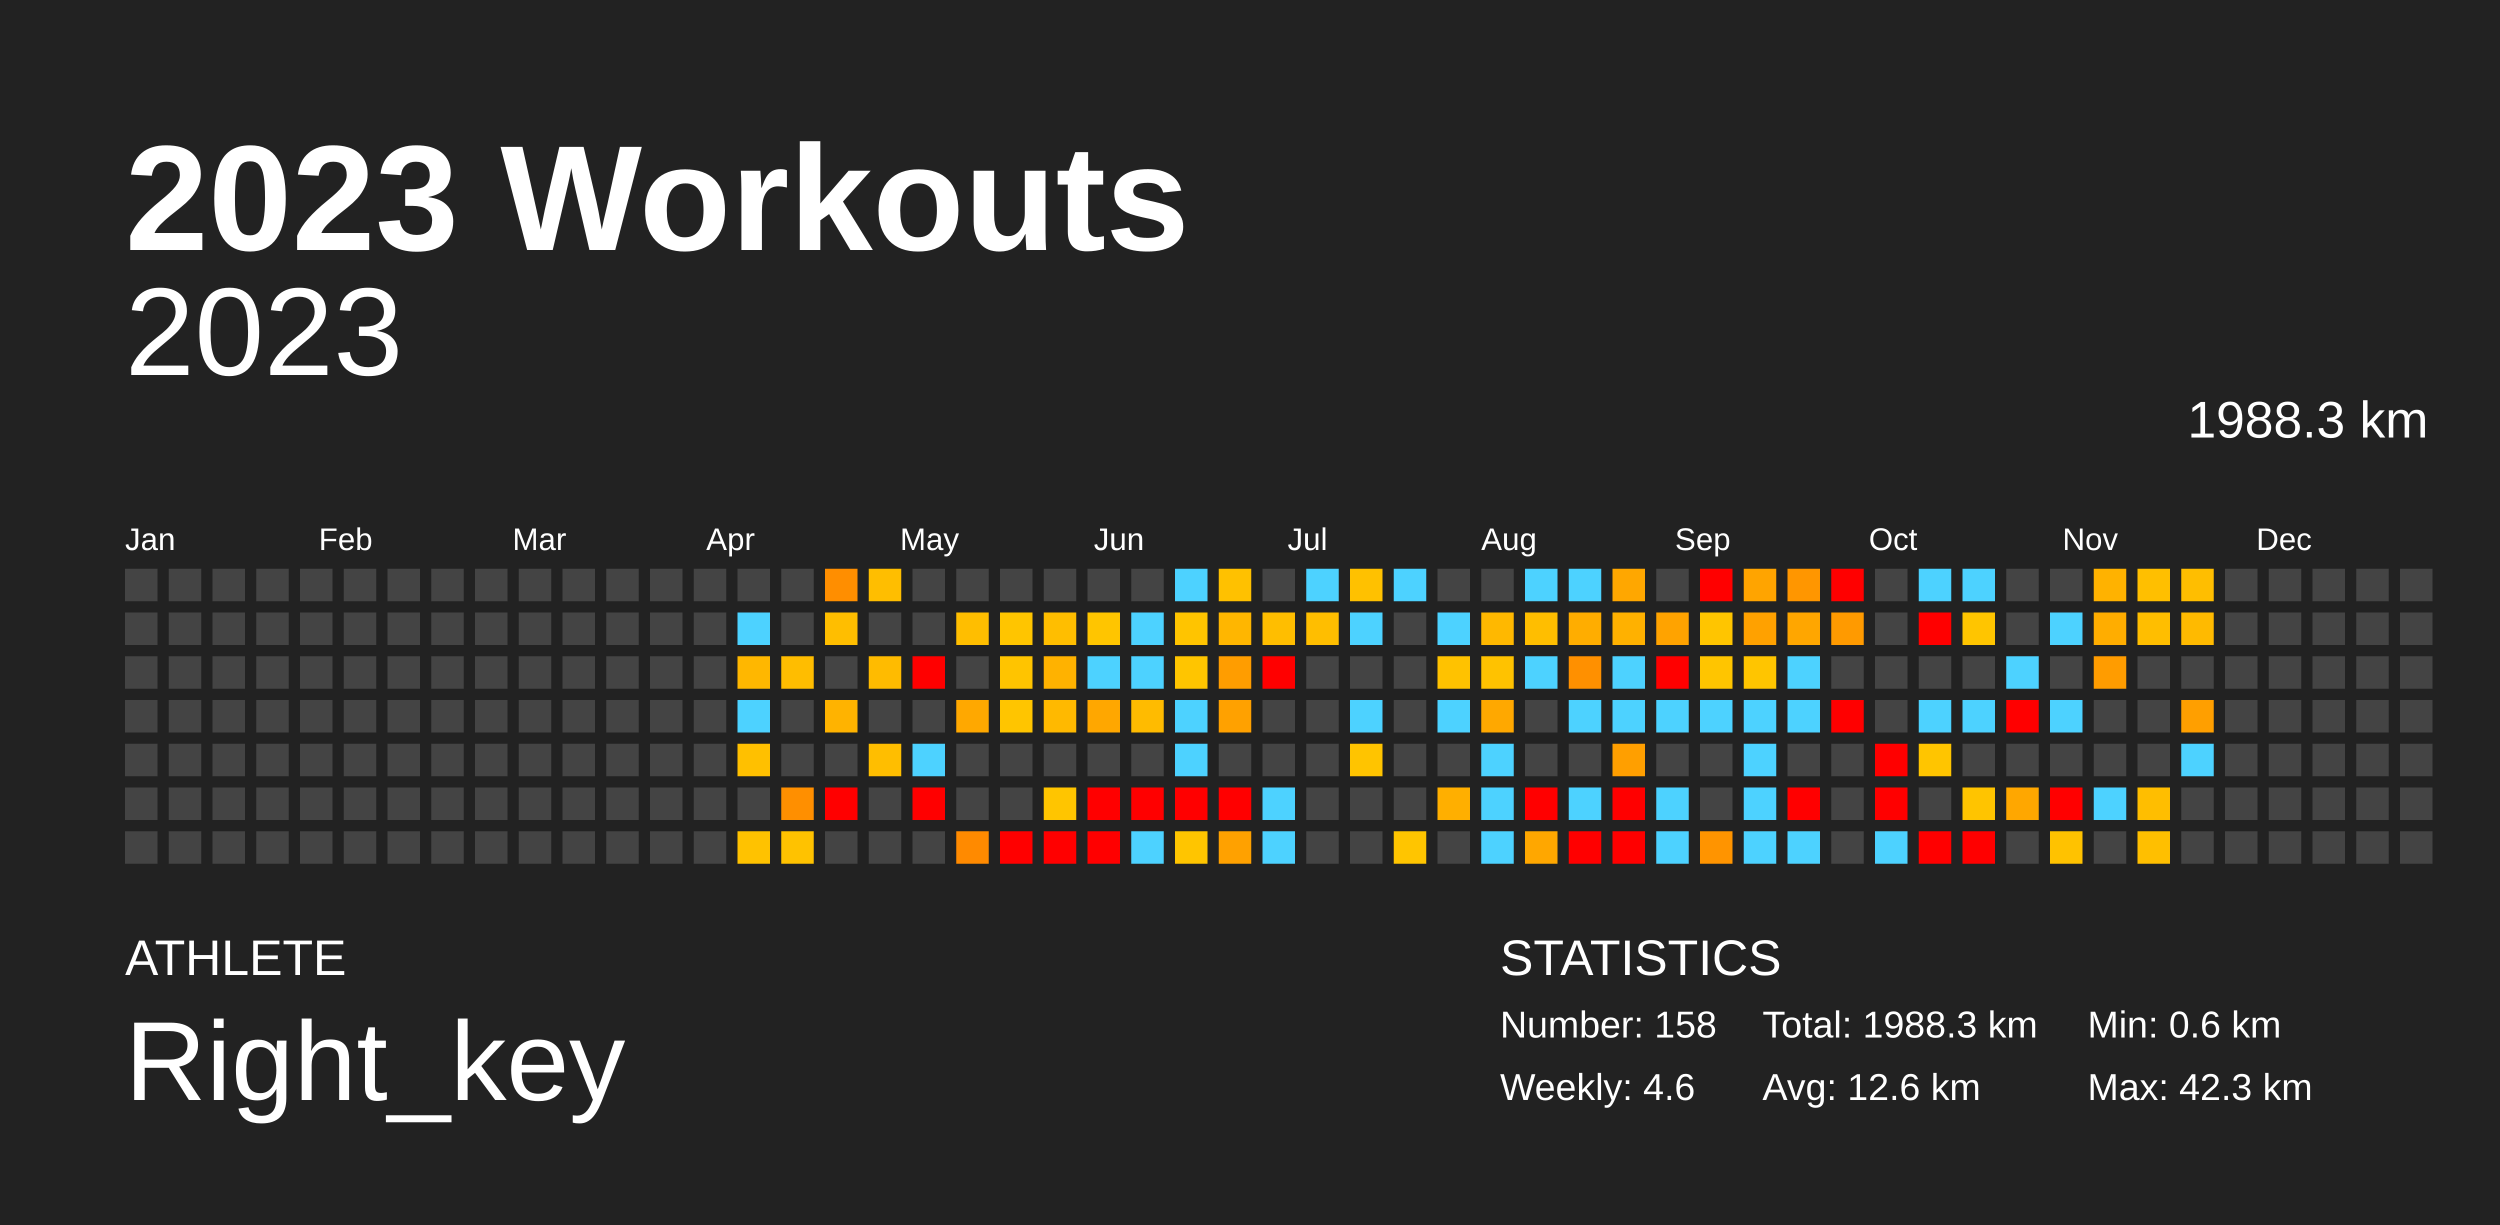
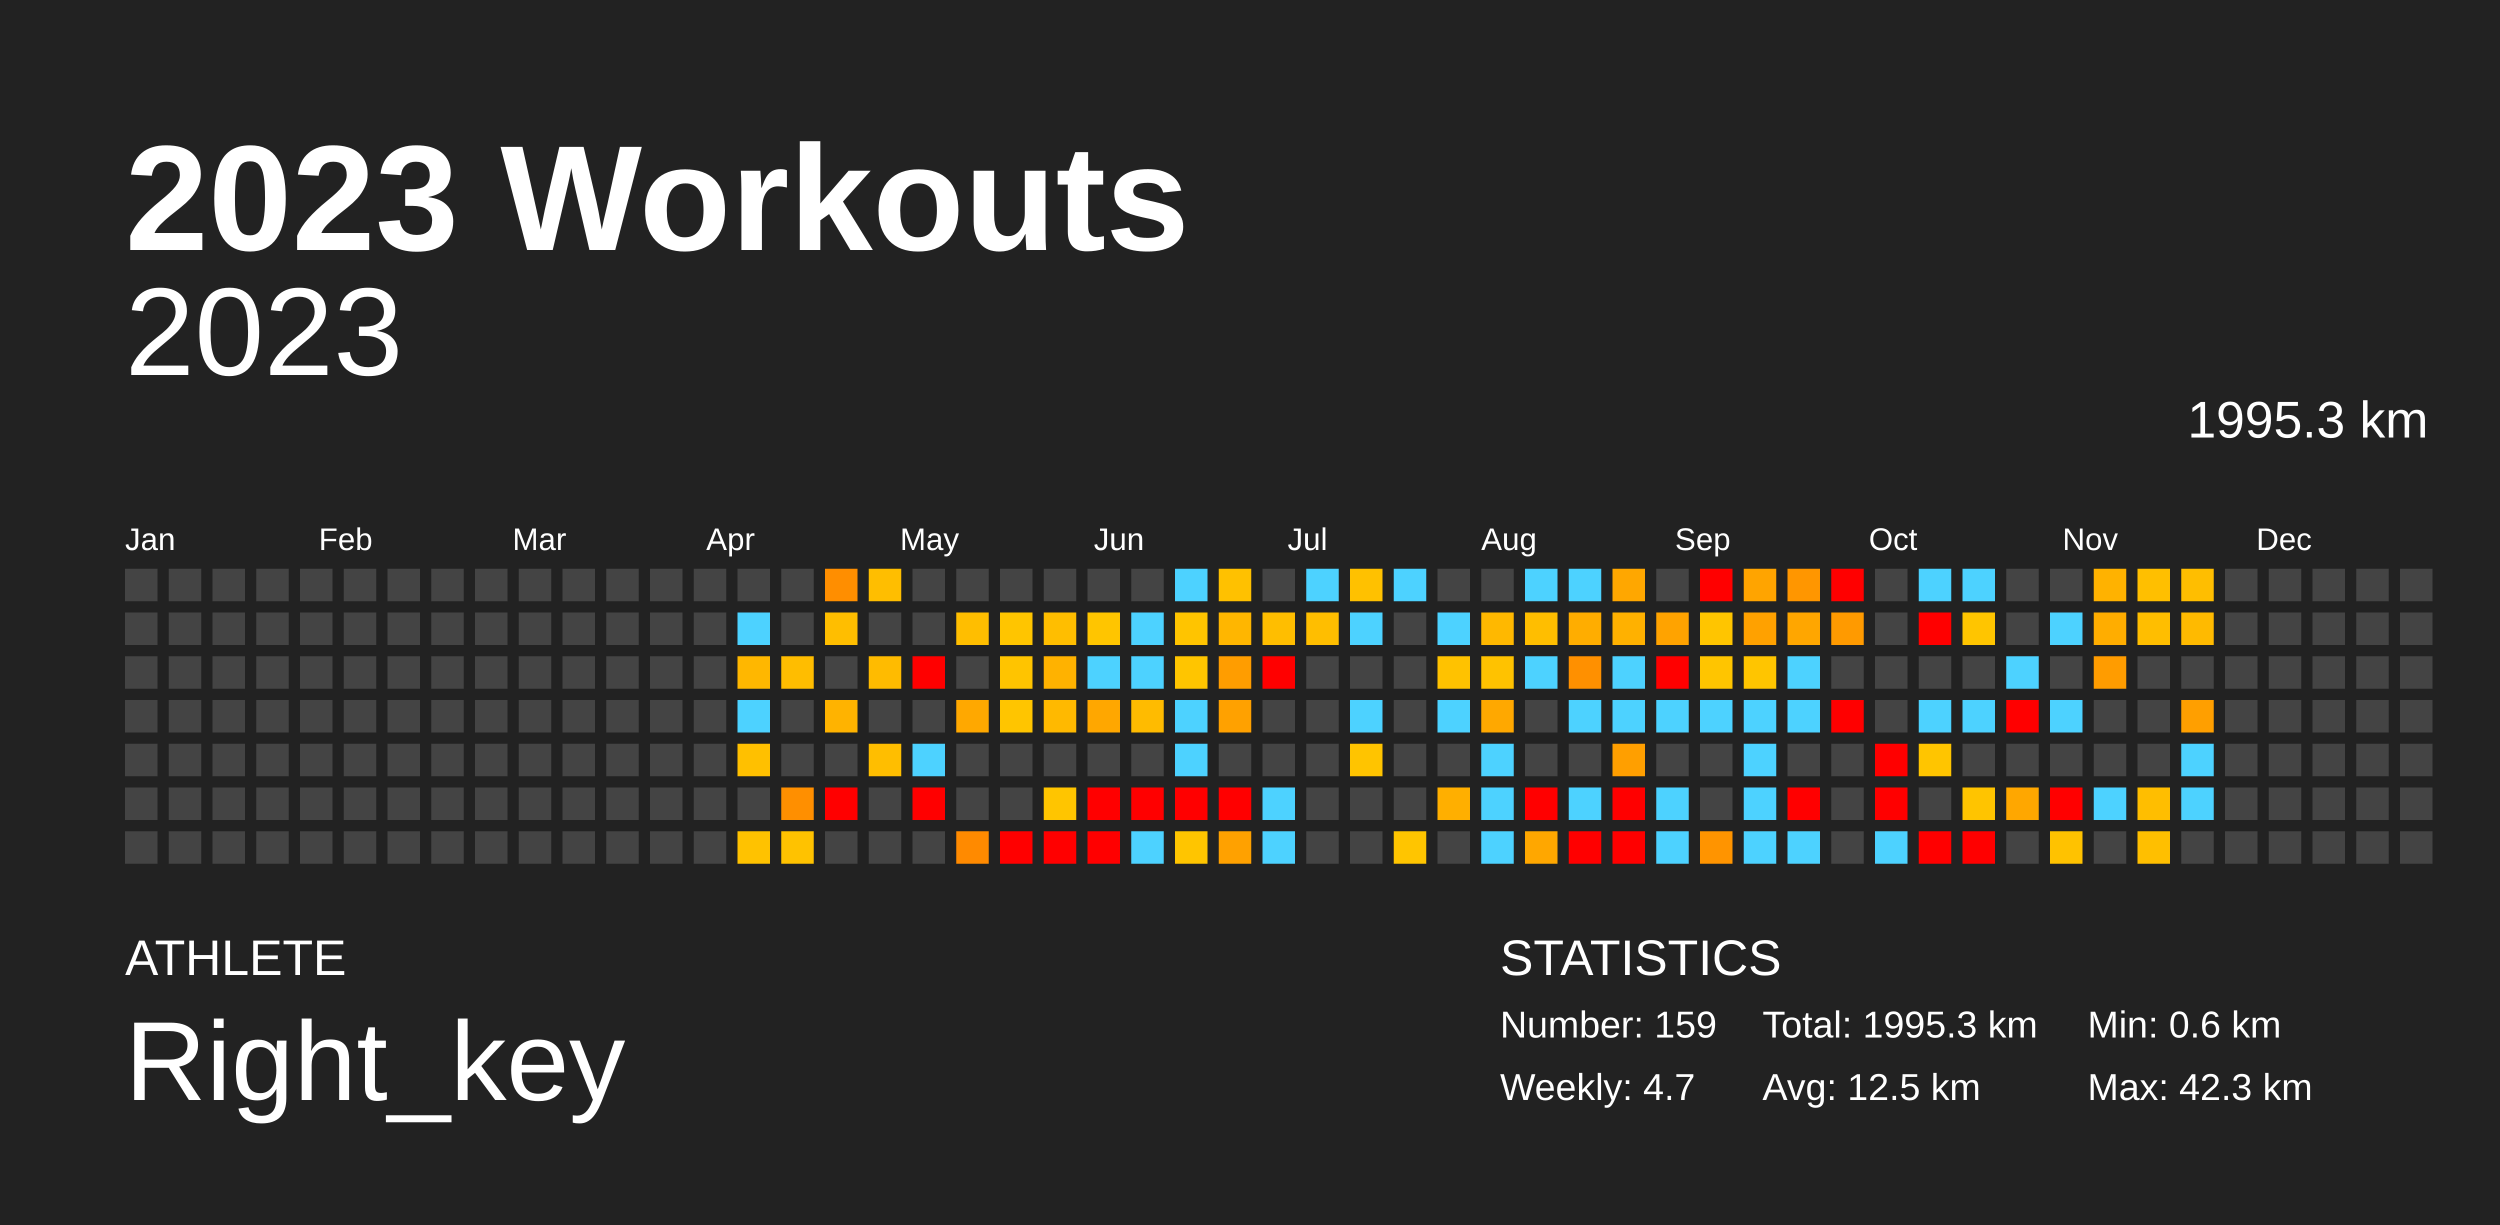
<svg xmlns="http://www.w3.org/2000/svg" baseProfile="full" height="98mm" version="1.1" viewBox="0,0,200,98" width="200mm">
  <defs />
  <rect fill="#222222" height="98" width="200" x="0" y="0" />
  <text fill="#FFFFFF" style="font-size:12px; font-family:Arial; font-weight:bold;" x="10" y="20">2023 Workouts</text>
  <text fill="#FFFFFF" style="font-size:4px; font-family:Arial" x="10" y="78">ATHLETE</text>
  <text fill="#FFFFFF" style="font-size:9px; font-family:Arial" x="10" y="88">Right_key</text>
  <text fill="#FFFFFF" style="font-size:4px; font-family:Arial" x="120" y="78">STATISTICS</text>
-   <text fill="#FFFFFF" style="font-size:3px; font-family:Arial" x="120" y="83">Number: 158</text>
-   <text fill="#FFFFFF" style="font-size:3px; font-family:Arial" x="120" y="88">Weekly: 4.6</text>
-   <text fill="#FFFFFF" style="font-size:3px; font-family:Arial" x="141" y="83">Total: 1988.3 km</text>
-   <text fill="#FFFFFF" style="font-size:3px; font-family:Arial" x="141" y="88">Avg: 12.6 km</text>
+   <text fill="#FFFFFF" style="font-size:3px; font-family:Arial" x="120" y="83">Number: 159</text>
+   <text fill="#FFFFFF" style="font-size:3px; font-family:Arial" x="120" y="88">Weekly: 4.7</text>
+   <text fill="#FFFFFF" style="font-size:3px; font-family:Arial" x="141" y="83">Total: 1995.3 km</text>
+   <text fill="#FFFFFF" style="font-size:3px; font-family:Arial" x="141" y="88">Avg: 12.5 km</text>
  <text fill="#FFFFFF" style="font-size:3px; font-family:Arial" x="167" y="83">Min: 0.6 km</text>
  <text fill="#FFFFFF" style="font-size:3px; font-family:Arial" x="167" y="88">Max: 42.3 km</text>
  <text alignment-baseline="hanging" fill="#FFFFFF" style="font-size:10.0px; font-family:Arial;" x="10" y="30">2023</text>
-   <text alignment-baseline="hanging" fill="#FFFFFF" style="font-size:4.125px; font-family:Arial;" x="175" y="35">1988.3 km</text>
+   <text alignment-baseline="hanging" fill="#FFFFFF" style="font-size:4.125px; font-family:Arial;" x="175" y="35">1995.3 km</text>
  <text fill="#FFFFFF" style="font-size:2.5px; font-family:Arial" x="10.0" y="44">Jan</text>
  <text fill="#FFFFFF" style="font-size:2.5px; font-family:Arial" x="25.5" y="44">Feb</text>
  <text fill="#FFFFFF" style="font-size:2.5px; font-family:Arial" x="41.0" y="44">Mar</text>
  <text fill="#FFFFFF" style="font-size:2.5px; font-family:Arial" x="56.5" y="44">Apr</text>
  <text fill="#FFFFFF" style="font-size:2.5px; font-family:Arial" x="72.0" y="44">May</text>
  <text fill="#FFFFFF" style="font-size:2.5px; font-family:Arial" x="87.5" y="44">Jun</text>
  <text fill="#FFFFFF" style="font-size:2.5px; font-family:Arial" x="103.0" y="44">Jul</text>
  <text fill="#FFFFFF" style="font-size:2.5px; font-family:Arial" x="118.5" y="44">Aug</text>
  <text fill="#FFFFFF" style="font-size:2.5px; font-family:Arial" x="134.0" y="44">Sep</text>
  <text fill="#FFFFFF" style="font-size:2.5px; font-family:Arial" x="149.5" y="44">Oct</text>
  <text fill="#FFFFFF" style="font-size:2.5px; font-family:Arial" x="165.0" y="44">Nov</text>
  <text fill="#FFFFFF" style="font-size:2.5px; font-family:Arial" x="180.5" y="44">Dec</text>
  <rect fill="#444444" height="2.6" width="2.6" x="10.0" y="45.5" />
  <rect fill="#444444" height="2.6" width="2.6" x="10.0" y="49.0" />
  <rect fill="#444444" height="2.6" width="2.6" x="10.0" y="52.5" />
  <rect fill="#444444" height="2.6" width="2.6" x="10.0" y="56.0" />
  <rect fill="#444444" height="2.6" width="2.6" x="10.0" y="59.5" />
  <rect fill="#444444" height="2.6" width="2.6" x="10.0" y="63.0" />
  <rect fill="#444444" height="2.6" width="2.6" x="10.0" y="66.5" />
  <rect fill="#444444" height="2.6" width="2.6" x="13.5" y="45.5" />
  <rect fill="#444444" height="2.6" width="2.6" x="13.5" y="49.0" />
  <rect fill="#444444" height="2.6" width="2.6" x="13.5" y="52.5" />
  <rect fill="#444444" height="2.6" width="2.6" x="13.5" y="56.0" />
  <rect fill="#444444" height="2.6" width="2.6" x="13.5" y="59.5" />
  <rect fill="#444444" height="2.6" width="2.6" x="13.5" y="63.0" />
  <rect fill="#444444" height="2.6" width="2.6" x="13.5" y="66.5" />
  <rect fill="#444444" height="2.6" width="2.6" x="17.0" y="45.5" />
  <rect fill="#444444" height="2.6" width="2.6" x="17.0" y="49.0" />
  <rect fill="#444444" height="2.6" width="2.6" x="17.0" y="52.5" />
  <rect fill="#444444" height="2.6" width="2.6" x="17.0" y="56.0" />
  <rect fill="#444444" height="2.6" width="2.6" x="17.0" y="59.5" />
  <rect fill="#444444" height="2.6" width="2.6" x="17.0" y="63.0" />
  <rect fill="#444444" height="2.6" width="2.6" x="17.0" y="66.5" />
  <rect fill="#444444" height="2.6" width="2.6" x="20.5" y="45.5" />
  <rect fill="#444444" height="2.6" width="2.6" x="20.5" y="49.0" />
  <rect fill="#444444" height="2.6" width="2.6" x="20.5" y="52.5" />
  <rect fill="#444444" height="2.6" width="2.6" x="20.5" y="56.0" />
  <rect fill="#444444" height="2.6" width="2.6" x="20.5" y="59.5" />
  <rect fill="#444444" height="2.6" width="2.6" x="20.5" y="63.0" />
  <rect fill="#444444" height="2.6" width="2.6" x="20.5" y="66.5" />
  <rect fill="#444444" height="2.6" width="2.6" x="24.0" y="45.5" />
  <rect fill="#444444" height="2.6" width="2.6" x="24.0" y="49.0" />
  <rect fill="#444444" height="2.6" width="2.6" x="24.0" y="52.5" />
  <rect fill="#444444" height="2.6" width="2.6" x="24.0" y="56.0" />
  <rect fill="#444444" height="2.6" width="2.6" x="24.0" y="59.5" />
  <rect fill="#444444" height="2.6" width="2.6" x="24.0" y="63.0" />
  <rect fill="#444444" height="2.6" width="2.6" x="24.0" y="66.5" />
  <rect fill="#444444" height="2.6" width="2.6" x="27.5" y="45.5" />
  <rect fill="#444444" height="2.6" width="2.6" x="27.5" y="49.0" />
  <rect fill="#444444" height="2.6" width="2.6" x="27.5" y="52.5" />
  <rect fill="#444444" height="2.6" width="2.6" x="27.5" y="56.0" />
  <rect fill="#444444" height="2.6" width="2.6" x="27.5" y="59.5" />
  <rect fill="#444444" height="2.6" width="2.6" x="27.5" y="63.0" />
  <rect fill="#444444" height="2.6" width="2.6" x="27.5" y="66.5" />
  <rect fill="#444444" height="2.6" width="2.6" x="31.0" y="45.5" />
  <rect fill="#444444" height="2.6" width="2.6" x="31.0" y="49.0" />
  <rect fill="#444444" height="2.6" width="2.6" x="31.0" y="52.5" />
  <rect fill="#444444" height="2.6" width="2.6" x="31.0" y="56.0" />
  <rect fill="#444444" height="2.6" width="2.6" x="31.0" y="59.5" />
  <rect fill="#444444" height="2.6" width="2.6" x="31.0" y="63.0" />
  <rect fill="#444444" height="2.6" width="2.6" x="31.0" y="66.5" />
  <rect fill="#444444" height="2.6" width="2.6" x="34.5" y="45.5" />
  <rect fill="#444444" height="2.6" width="2.6" x="34.5" y="49.0" />
  <rect fill="#444444" height="2.6" width="2.6" x="34.5" y="52.5" />
  <rect fill="#444444" height="2.6" width="2.6" x="34.5" y="56.0" />
  <rect fill="#444444" height="2.6" width="2.6" x="34.5" y="59.5" />
  <rect fill="#444444" height="2.6" width="2.6" x="34.5" y="63.0" />
  <rect fill="#444444" height="2.6" width="2.6" x="34.5" y="66.5" />
  <rect fill="#444444" height="2.6" width="2.6" x="38.0" y="45.5" />
  <rect fill="#444444" height="2.6" width="2.6" x="38.0" y="49.0" />
  <rect fill="#444444" height="2.6" width="2.6" x="38.0" y="52.5" />
  <rect fill="#444444" height="2.6" width="2.6" x="38.0" y="56.0" />
  <rect fill="#444444" height="2.6" width="2.6" x="38.0" y="59.5" />
  <rect fill="#444444" height="2.6" width="2.6" x="38.0" y="63.0" />
  <rect fill="#444444" height="2.6" width="2.6" x="38.0" y="66.5" />
  <rect fill="#444444" height="2.6" width="2.6" x="41.5" y="45.5" />
  <rect fill="#444444" height="2.6" width="2.6" x="41.5" y="49.0" />
  <rect fill="#444444" height="2.6" width="2.6" x="41.5" y="52.5" />
  <rect fill="#444444" height="2.6" width="2.6" x="41.5" y="56.0" />
  <rect fill="#444444" height="2.6" width="2.6" x="41.5" y="59.5" />
  <rect fill="#444444" height="2.6" width="2.6" x="41.5" y="63.0" />
  <rect fill="#444444" height="2.6" width="2.6" x="41.5" y="66.5" />
  <rect fill="#444444" height="2.6" width="2.6" x="45.0" y="45.5" />
  <rect fill="#444444" height="2.6" width="2.6" x="45.0" y="49.0" />
  <rect fill="#444444" height="2.6" width="2.6" x="45.0" y="52.5" />
  <rect fill="#444444" height="2.6" width="2.6" x="45.0" y="56.0" />
  <rect fill="#444444" height="2.6" width="2.6" x="45.0" y="59.5" />
  <rect fill="#444444" height="2.6" width="2.6" x="45.0" y="63.0" />
  <rect fill="#444444" height="2.6" width="2.6" x="45.0" y="66.5" />
  <rect fill="#444444" height="2.6" width="2.6" x="48.5" y="45.5" />
  <rect fill="#444444" height="2.6" width="2.6" x="48.5" y="49.0" />
  <rect fill="#444444" height="2.6" width="2.6" x="48.5" y="52.5" />
  <rect fill="#444444" height="2.6" width="2.6" x="48.5" y="56.0" />
  <rect fill="#444444" height="2.6" width="2.6" x="48.5" y="59.5" />
  <rect fill="#444444" height="2.6" width="2.6" x="48.5" y="63.0" />
  <rect fill="#444444" height="2.6" width="2.6" x="48.5" y="66.5" />
  <rect fill="#444444" height="2.6" width="2.6" x="52.0" y="45.5" />
  <rect fill="#444444" height="2.6" width="2.6" x="52.0" y="49.0" />
  <rect fill="#444444" height="2.6" width="2.6" x="52.0" y="52.5" />
  <rect fill="#444444" height="2.6" width="2.6" x="52.0" y="56.0" />
  <rect fill="#444444" height="2.6" width="2.6" x="52.0" y="59.5" />
  <rect fill="#444444" height="2.6" width="2.6" x="52.0" y="63.0" />
  <rect fill="#444444" height="2.6" width="2.6" x="52.0" y="66.5" />
  <rect fill="#444444" height="2.6" width="2.6" x="55.5" y="45.5" />
  <rect fill="#444444" height="2.6" width="2.6" x="55.5" y="49.0" />
  <rect fill="#444444" height="2.6" width="2.6" x="55.5" y="52.5" />
  <rect fill="#444444" height="2.6" width="2.6" x="55.5" y="56.0" />
  <rect fill="#444444" height="2.6" width="2.6" x="55.5" y="59.5" />
  <rect fill="#444444" height="2.6" width="2.6" x="55.5" y="63.0" />
  <rect fill="#444444" height="2.6" width="2.6" x="55.5" y="66.5" />
  <rect fill="#444444" height="2.6" width="2.6" x="59.0" y="45.5" />
  <rect fill="#4dd2ff" height="2.6" width="2.6" x="59.0" y="49.0" />
  <rect fill="#ffb700" height="2.6" width="2.6" x="59.0" y="52.5" />
  <rect fill="#4dd2ff" height="2.6" width="2.6" x="59.0" y="56.0" />
  <rect fill="#ffc000" height="2.6" width="2.6" x="59.0" y="59.5" />
  <rect fill="#444444" height="2.6" width="2.6" x="59.0" y="63.0" />
  <rect fill="#ffc200" height="2.6" width="2.6" x="59.0" y="66.5" />
  <rect fill="#444444" height="2.6" width="2.6" x="62.5" y="45.5" />
  <rect fill="#444444" height="2.6" width="2.6" x="62.5" y="49.0" />
  <rect fill="#ffbd00" height="2.6" width="2.6" x="62.5" y="52.5" />
  <rect fill="#444444" height="2.6" width="2.6" x="62.5" y="56.0" />
  <rect fill="#444444" height="2.6" width="2.6" x="62.5" y="59.5" />
  <rect fill="#ff8f00" height="2.6" width="2.6" x="62.5" y="63.0" />
  <rect fill="#ffc200" height="2.6" width="2.6" x="62.5" y="66.5" />
  <rect fill="#ff8e00" height="2.6" width="2.6" x="66.0" y="45.5" />
  <rect fill="#ffbe00" height="2.6" width="2.6" x="66.0" y="49.0" />
  <rect fill="#444444" height="2.6" width="2.6" x="66.0" y="52.5" />
  <rect fill="#ffb300" height="2.6" width="2.6" x="66.0" y="56.0" />
  <rect fill="#444444" height="2.6" width="2.6" x="66.0" y="59.5" />
  <rect fill="red" height="2.6" width="2.6" x="66.0" y="63.0" />
  <rect fill="#444444" height="2.6" width="2.6" x="66.0" y="66.5" />
  <rect fill="#ffbe00" height="2.6" width="2.6" x="69.5" y="45.5" />
  <rect fill="#444444" height="2.6" width="2.6" x="69.5" y="49.0" />
  <rect fill="#ffbb00" height="2.6" width="2.6" x="69.5" y="52.5" />
  <rect fill="#444444" height="2.6" width="2.6" x="69.5" y="56.0" />
  <rect fill="#ffbe00" height="2.6" width="2.6" x="69.5" y="59.5" />
  <rect fill="#444444" height="2.6" width="2.6" x="69.5" y="63.0" />
  <rect fill="#444444" height="2.6" width="2.6" x="69.5" y="66.5" />
  <rect fill="#444444" height="2.6" width="2.6" x="73.0" y="45.5" />
  <rect fill="#444444" height="2.6" width="2.6" x="73.0" y="49.0" />
  <rect fill="red" height="2.6" width="2.6" x="73.0" y="52.5" />
  <rect fill="#444444" height="2.6" width="2.6" x="73.0" y="56.0" />
  <rect fill="#4dd2ff" height="2.6" width="2.6" x="73.0" y="59.5" />
  <rect fill="red" height="2.6" width="2.6" x="73.0" y="63.0" />
  <rect fill="#444444" height="2.6" width="2.6" x="73.0" y="66.5" />
  <rect fill="#444444" height="2.6" width="2.6" x="76.5" y="45.5" />
  <rect fill="#ffbe00" height="2.6" width="2.6" x="76.5" y="49.0" />
  <rect fill="#444444" height="2.6" width="2.6" x="76.5" y="52.5" />
  <rect fill="#ffa800" height="2.6" width="2.6" x="76.5" y="56.0" />
  <rect fill="#444444" height="2.6" width="2.6" x="76.5" y="59.5" />
  <rect fill="#444444" height="2.6" width="2.6" x="76.5" y="63.0" />
  <rect fill="#ff8a00" height="2.6" width="2.6" x="76.5" y="66.5" />
  <rect fill="#444444" height="2.6" width="2.6" x="80.0" y="45.5" />
  <rect fill="#ffc500" height="2.6" width="2.6" x="80.0" y="49.0" />
  <rect fill="#ffc400" height="2.6" width="2.6" x="80.0" y="52.5" />
  <rect fill="#ffc500" height="2.6" width="2.6" x="80.0" y="56.0" />
  <rect fill="#444444" height="2.6" width="2.6" x="80.0" y="59.5" />
  <rect fill="#444444" height="2.6" width="2.6" x="80.0" y="63.0" />
  <rect fill="red" height="2.6" width="2.6" x="80.0" y="66.5" />
  <rect fill="#444444" height="2.6" width="2.6" x="83.5" y="45.5" />
  <rect fill="#ffbe00" height="2.6" width="2.6" x="83.5" y="49.0" />
  <rect fill="#ffb200" height="2.6" width="2.6" x="83.5" y="52.5" />
  <rect fill="#ffb900" height="2.6" width="2.6" x="83.5" y="56.0" />
  <rect fill="#444444" height="2.6" width="2.6" x="83.5" y="59.5" />
  <rect fill="#ffc500" height="2.6" width="2.6" x="83.5" y="63.0" />
  <rect fill="red" height="2.6" width="2.6" x="83.5" y="66.5" />
  <rect fill="#444444" height="2.6" width="2.6" x="87.0" y="45.5" />
  <rect fill="#ffc500" height="2.6" width="2.6" x="87.0" y="49.0" />
  <rect fill="#4dd2ff" height="2.6" width="2.6" x="87.0" y="52.5" />
  <rect fill="#ffa700" height="2.6" width="2.6" x="87.0" y="56.0" />
  <rect fill="#444444" height="2.6" width="2.6" x="87.0" y="59.5" />
  <rect fill="red" height="2.6" width="2.6" x="87.0" y="63.0" />
  <rect fill="red" height="2.6" width="2.6" x="87.0" y="66.5" />
  <rect fill="#444444" height="2.6" width="2.6" x="90.5" y="45.5" />
  <rect fill="#4dd2ff" height="2.6" width="2.6" x="90.5" y="49.0" />
  <rect fill="#4dd2ff" height="2.6" width="2.6" x="90.5" y="52.5" />
  <rect fill="#ffbb00" height="2.6" width="2.6" x="90.5" y="56.0" />
  <rect fill="#444444" height="2.6" width="2.6" x="90.5" y="59.5" />
  <rect fill="red" height="2.6" width="2.6" x="90.5" y="63.0" />
  <rect fill="#4dd2ff" height="2.6" width="2.6" x="90.5" y="66.5" />
  <rect fill="#4dd2ff" height="2.6" width="2.6" x="94.0" y="45.5" />
  <rect fill="#ffc400" height="2.6" width="2.6" x="94.0" y="49.0" />
  <rect fill="#ffc500" height="2.6" width="2.6" x="94.0" y="52.5" />
  <rect fill="#4dd2ff" height="2.6" width="2.6" x="94.0" y="56.0" />
  <rect fill="#4dd2ff" height="2.6" width="2.6" x="94.0" y="59.5" />
  <rect fill="red" height="2.6" width="2.6" x="94.0" y="63.0" />
  <rect fill="#ffc500" height="2.6" width="2.6" x="94.0" y="66.5" />
  <rect fill="#ffc100" height="2.6" width="2.6" x="97.5" y="45.5" />
  <rect fill="#ffb600" height="2.6" width="2.6" x="97.5" y="49.0" />
  <rect fill="#ff9d00" height="2.6" width="2.6" x="97.5" y="52.5" />
  <rect fill="#ffa100" height="2.6" width="2.6" x="97.5" y="56.0" />
  <rect fill="#444444" height="2.6" width="2.6" x="97.5" y="59.5" />
  <rect fill="red" height="2.6" width="2.6" x="97.5" y="63.0" />
  <rect fill="#ffa100" height="2.6" width="2.6" x="97.5" y="66.5" />
  <rect fill="#444444" height="2.6" width="2.6" x="101.0" y="45.5" />
  <rect fill="#ffbe00" height="2.6" width="2.6" x="101.0" y="49.0" />
  <rect fill="red" height="2.6" width="2.6" x="101.0" y="52.5" />
  <rect fill="#444444" height="2.6" width="2.6" x="101.0" y="56.0" />
  <rect fill="#444444" height="2.6" width="2.6" x="101.0" y="59.5" />
  <rect fill="#4dd2ff" height="2.6" width="2.6" x="101.0" y="63.0" />
  <rect fill="#4dd2ff" height="2.6" width="2.6" x="101.0" y="66.5" />
  <rect fill="#4dd2ff" height="2.6" width="2.6" x="104.5" y="45.5" />
  <rect fill="#ffbe00" height="2.6" width="2.6" x="104.5" y="49.0" />
  <rect fill="#444444" height="2.6" width="2.6" x="104.5" y="52.5" />
  <rect fill="#444444" height="2.6" width="2.6" x="104.5" y="56.0" />
  <rect fill="#444444" height="2.6" width="2.6" x="104.5" y="59.5" />
  <rect fill="#444444" height="2.6" width="2.6" x="104.5" y="63.0" />
  <rect fill="#444444" height="2.6" width="2.6" x="104.5" y="66.5" />
  <rect fill="#ffc100" height="2.6" width="2.6" x="108.0" y="45.5" />
  <rect fill="#4dd2ff" height="2.6" width="2.6" x="108.0" y="49.0" />
  <rect fill="#444444" height="2.6" width="2.6" x="108.0" y="52.5" />
  <rect fill="#4dd2ff" height="2.6" width="2.6" x="108.0" y="56.0" />
  <rect fill="#ffc400" height="2.6" width="2.6" x="108.0" y="59.5" />
  <rect fill="#444444" height="2.6" width="2.6" x="108.0" y="63.0" />
  <rect fill="#444444" height="2.6" width="2.6" x="108.0" y="66.5" />
  <rect fill="#4dd2ff" height="2.6" width="2.6" x="111.5" y="45.5" />
  <rect fill="#444444" height="2.6" width="2.6" x="111.5" y="49.0" />
  <rect fill="#444444" height="2.6" width="2.6" x="111.5" y="52.5" />
  <rect fill="#444444" height="2.6" width="2.6" x="111.5" y="56.0" />
  <rect fill="#444444" height="2.6" width="2.6" x="111.5" y="59.5" />
  <rect fill="#444444" height="2.6" width="2.6" x="111.5" y="63.0" />
  <rect fill="#ffc500" height="2.6" width="2.6" x="111.5" y="66.5" />
  <rect fill="#444444" height="2.6" width="2.6" x="115.0" y="45.5" />
  <rect fill="#4dd2ff" height="2.6" width="2.6" x="115.0" y="49.0" />
  <rect fill="#ffc200" height="2.6" width="2.6" x="115.0" y="52.5" />
  <rect fill="#4dd2ff" height="2.6" width="2.6" x="115.0" y="56.0" />
  <rect fill="#444444" height="2.6" width="2.6" x="115.0" y="59.5" />
  <rect fill="#ffaf00" height="2.6" width="2.6" x="115.0" y="63.0" />
  <rect fill="#444444" height="2.6" width="2.6" x="115.0" y="66.5" />
  <rect fill="#444444" height="2.6" width="2.6" x="118.5" y="45.5" />
  <rect fill="#ffb800" height="2.6" width="2.6" x="118.5" y="49.0" />
  <rect fill="#ffc200" height="2.6" width="2.6" x="118.5" y="52.5" />
  <rect fill="#ffa800" height="2.6" width="2.6" x="118.5" y="56.0" />
  <rect fill="#4dd2ff" height="2.6" width="2.6" x="118.5" y="59.5" />
  <rect fill="#4dd2ff" height="2.6" width="2.6" x="118.5" y="63.0" />
  <rect fill="#4dd2ff" height="2.6" width="2.6" x="118.5" y="66.5" />
  <rect fill="#4dd2ff" height="2.6" width="2.6" x="122.0" y="45.5" />
  <rect fill="#ffbe00" height="2.6" width="2.6" x="122.0" y="49.0" />
  <rect fill="#4dd2ff" height="2.6" width="2.6" x="122.0" y="52.5" />
  <rect fill="#444444" height="2.6" width="2.6" x="122.0" y="56.0" />
  <rect fill="#444444" height="2.6" width="2.6" x="122.0" y="59.5" />
  <rect fill="red" height="2.6" width="2.6" x="122.0" y="63.0" />
  <rect fill="#ffa700" height="2.6" width="2.6" x="122.0" y="66.5" />
  <rect fill="#4dd2ff" height="2.6" width="2.6" x="125.5" y="45.5" />
  <rect fill="#ffad00" height="2.6" width="2.6" x="125.5" y="49.0" />
  <rect fill="#ff9000" height="2.6" width="2.6" x="125.5" y="52.5" />
  <rect fill="#4dd2ff" height="2.6" width="2.6" x="125.5" y="56.0" />
  <rect fill="#444444" height="2.6" width="2.6" x="125.5" y="59.5" />
  <rect fill="#4dd2ff" height="2.6" width="2.6" x="125.5" y="63.0" />
  <rect fill="red" height="2.6" width="2.6" x="125.5" y="66.5" />
  <rect fill="#ffa700" height="2.6" width="2.6" x="129.0" y="45.5" />
  <rect fill="#ffb100" height="2.6" width="2.6" x="129.0" y="49.0" />
  <rect fill="#4dd2ff" height="2.6" width="2.6" x="129.0" y="52.5" />
  <rect fill="#4dd2ff" height="2.6" width="2.6" x="129.0" y="56.0" />
  <rect fill="#ff9f00" height="2.6" width="2.6" x="129.0" y="59.5" />
  <rect fill="red" height="2.6" width="2.6" x="129.0" y="63.0" />
  <rect fill="red" height="2.6" width="2.6" x="129.0" y="66.5" />
  <rect fill="#444444" height="2.6" width="2.6" x="132.5" y="45.5" />
  <rect fill="#ffa300" height="2.6" width="2.6" x="132.5" y="49.0" />
  <rect fill="red" height="2.6" width="2.6" x="132.5" y="52.5" />
  <rect fill="#4dd2ff" height="2.6" width="2.6" x="132.5" y="56.0" />
  <rect fill="#444444" height="2.6" width="2.6" x="132.5" y="59.5" />
  <rect fill="#4dd2ff" height="2.6" width="2.6" x="132.5" y="63.0" />
  <rect fill="#4dd2ff" height="2.6" width="2.6" x="132.5" y="66.5" />
  <rect fill="red" height="2.6" width="2.6" x="136.0" y="45.5" />
  <rect fill="#ffc500" height="2.6" width="2.6" x="136.0" y="49.0" />
  <rect fill="#ffc500" height="2.6" width="2.6" x="136.0" y="52.5" />
  <rect fill="#4dd2ff" height="2.6" width="2.6" x="136.0" y="56.0" />
  <rect fill="#444444" height="2.6" width="2.6" x="136.0" y="59.5" />
  <rect fill="#444444" height="2.6" width="2.6" x="136.0" y="63.0" />
  <rect fill="#ff9400" height="2.6" width="2.6" x="136.0" y="66.5" />
  <rect fill="#ffa400" height="2.6" width="2.6" x="139.5" y="45.5" />
  <rect fill="#ffa100" height="2.6" width="2.6" x="139.5" y="49.0" />
  <rect fill="#ffc500" height="2.6" width="2.6" x="139.5" y="52.5" />
  <rect fill="#4dd2ff" height="2.6" width="2.6" x="139.5" y="56.0" />
  <rect fill="#4dd2ff" height="2.6" width="2.6" x="139.5" y="59.5" />
  <rect fill="#4dd2ff" height="2.6" width="2.6" x="139.5" y="63.0" />
  <rect fill="#4dd2ff" height="2.6" width="2.6" x="139.5" y="66.5" />
  <rect fill="#ff9600" height="2.6" width="2.6" x="143.0" y="45.5" />
  <rect fill="#ffa600" height="2.6" width="2.6" x="143.0" y="49.0" />
  <rect fill="#4dd2ff" height="2.6" width="2.6" x="143.0" y="52.5" />
  <rect fill="#4dd2ff" height="2.6" width="2.6" x="143.0" y="56.0" />
  <rect fill="#444444" height="2.6" width="2.6" x="143.0" y="59.5" />
  <rect fill="red" height="2.6" width="2.6" x="143.0" y="63.0" />
  <rect fill="#4dd2ff" height="2.6" width="2.6" x="143.0" y="66.5" />
  <rect fill="red" height="2.6" width="2.6" x="146.5" y="45.5" />
  <rect fill="#ff9a00" height="2.6" width="2.6" x="146.5" y="49.0" />
  <rect fill="#444444" height="2.6" width="2.6" x="146.5" y="52.5" />
  <rect fill="red" height="2.6" width="2.6" x="146.5" y="56.0" />
  <rect fill="#444444" height="2.6" width="2.6" x="146.5" y="59.5" />
  <rect fill="#444444" height="2.6" width="2.6" x="146.5" y="63.0" />
  <rect fill="#444444" height="2.6" width="2.6" x="146.5" y="66.5" />
  <rect fill="#444444" height="2.6" width="2.6" x="150.0" y="45.5" />
  <rect fill="#444444" height="2.6" width="2.6" x="150.0" y="49.0" />
  <rect fill="#444444" height="2.6" width="2.6" x="150.0" y="52.5" />
  <rect fill="#444444" height="2.6" width="2.6" x="150.0" y="56.0" />
  <rect fill="red" height="2.6" width="2.6" x="150.0" y="59.5" />
  <rect fill="red" height="2.6" width="2.6" x="150.0" y="63.0" />
  <rect fill="#4dd2ff" height="2.6" width="2.6" x="150.0" y="66.5" />
  <rect fill="#4dd2ff" height="2.6" width="2.6" x="153.5" y="45.5" />
  <rect fill="red" height="2.6" width="2.6" x="153.5" y="49.0" />
  <rect fill="#444444" height="2.6" width="2.6" x="153.5" y="52.5" />
  <rect fill="#4dd2ff" height="2.6" width="2.6" x="153.5" y="56.0" />
  <rect fill="#ffc500" height="2.6" width="2.6" x="153.5" y="59.5" />
  <rect fill="#444444" height="2.6" width="2.6" x="153.5" y="63.0" />
  <rect fill="red" height="2.6" width="2.6" x="153.5" y="66.5" />
  <rect fill="#4dd2ff" height="2.6" width="2.6" x="157.0" y="45.5" />
  <rect fill="#ffc500" height="2.6" width="2.6" x="157.0" y="49.0" />
  <rect fill="#444444" height="2.6" width="2.6" x="157.0" y="52.5" />
  <rect fill="#4dd2ff" height="2.6" width="2.6" x="157.0" y="56.0" />
  <rect fill="#444444" height="2.6" width="2.6" x="157.0" y="59.5" />
  <rect fill="#ffc400" height="2.6" width="2.6" x="157.0" y="63.0" />
  <rect fill="red" height="2.6" width="2.6" x="157.0" y="66.5" />
  <rect fill="#444444" height="2.6" width="2.6" x="160.5" y="45.5" />
  <rect fill="#444444" height="2.6" width="2.6" x="160.5" y="49.0" />
  <rect fill="#4dd2ff" height="2.6" width="2.6" x="160.5" y="52.5" />
  <rect fill="red" height="2.6" width="2.6" x="160.5" y="56.0" />
  <rect fill="#444444" height="2.6" width="2.6" x="160.5" y="59.5" />
  <rect fill="#ffa700" height="2.6" width="2.6" x="160.5" y="63.0" />
  <rect fill="#444444" height="2.6" width="2.6" x="160.5" y="66.5" />
  <rect fill="#444444" height="2.6" width="2.6" x="164.0" y="45.5" />
  <rect fill="#4dd2ff" height="2.6" width="2.6" x="164.0" y="49.0" />
  <rect fill="#444444" height="2.6" width="2.6" x="164.0" y="52.5" />
  <rect fill="#4dd2ff" height="2.6" width="2.6" x="164.0" y="56.0" />
  <rect fill="#444444" height="2.6" width="2.6" x="164.0" y="59.5" />
  <rect fill="red" height="2.6" width="2.6" x="164.0" y="63.0" />
  <rect fill="#ffc200" height="2.6" width="2.6" x="164.0" y="66.5" />
  <rect fill="#ffb200" height="2.6" width="2.6" x="167.5" y="45.5" />
  <rect fill="#ffad00" height="2.6" width="2.6" x="167.5" y="49.0" />
  <rect fill="#ff9c00" height="2.6" width="2.6" x="167.5" y="52.5" />
  <rect fill="#444444" height="2.6" width="2.6" x="167.5" y="56.0" />
  <rect fill="#444444" height="2.6" width="2.6" x="167.5" y="59.5" />
  <rect fill="#4dd2ff" height="2.6" width="2.6" x="167.5" y="63.0" />
  <rect fill="#444444" height="2.6" width="2.6" x="167.5" y="66.5" />
  <rect fill="#ffbf00" height="2.6" width="2.6" x="171.0" y="45.5" />
  <rect fill="#ffbe00" height="2.6" width="2.6" x="171.0" y="49.0" />
  <rect fill="#444444" height="2.6" width="2.6" x="171.0" y="52.5" />
  <rect fill="#444444" height="2.6" width="2.6" x="171.0" y="56.0" />
  <rect fill="#444444" height="2.6" width="2.6" x="171.0" y="59.5" />
  <rect fill="#ffbe00" height="2.6" width="2.6" x="171.0" y="63.0" />
  <rect fill="#ffbf00" height="2.6" width="2.6" x="171.0" y="66.5" />
  <rect fill="#ffbe00" height="2.6" width="2.6" x="174.5" y="45.5" />
  <rect fill="#ffba00" height="2.6" width="2.6" x="174.5" y="49.0" />
  <rect fill="#444444" height="2.6" width="2.6" x="174.5" y="52.5" />
  <rect fill="#ff9f00" height="2.6" width="2.6" x="174.5" y="56.0" />
  <rect fill="#4dd2ff" height="2.6" width="2.6" x="174.5" y="59.5" />
-   <rect fill="#444444" height="2.6" width="2.6" x="174.5" y="63.0" />
+   <rect fill="#4dd2ff" height="2.6" width="2.6" x="174.5" y="63.0" />
  <rect fill="#444444" height="2.6" width="2.6" x="174.5" y="66.5" />
  <rect fill="#444444" height="2.6" width="2.6" x="178.0" y="45.5" />
  <rect fill="#444444" height="2.6" width="2.6" x="178.0" y="49.0" />
  <rect fill="#444444" height="2.6" width="2.6" x="178.0" y="52.5" />
  <rect fill="#444444" height="2.6" width="2.6" x="178.0" y="56.0" />
  <rect fill="#444444" height="2.6" width="2.6" x="178.0" y="59.5" />
  <rect fill="#444444" height="2.6" width="2.6" x="178.0" y="63.0" />
  <rect fill="#444444" height="2.6" width="2.6" x="178.0" y="66.5" />
  <rect fill="#444444" height="2.6" width="2.6" x="181.5" y="45.5" />
  <rect fill="#444444" height="2.6" width="2.6" x="181.5" y="49.0" />
  <rect fill="#444444" height="2.6" width="2.6" x="181.5" y="52.5" />
  <rect fill="#444444" height="2.6" width="2.6" x="181.5" y="56.0" />
  <rect fill="#444444" height="2.6" width="2.6" x="181.5" y="59.5" />
  <rect fill="#444444" height="2.6" width="2.6" x="181.5" y="63.0" />
  <rect fill="#444444" height="2.6" width="2.6" x="181.5" y="66.5" />
  <rect fill="#444444" height="2.6" width="2.6" x="185.0" y="45.5" />
  <rect fill="#444444" height="2.6" width="2.6" x="185.0" y="49.0" />
  <rect fill="#444444" height="2.6" width="2.6" x="185.0" y="52.5" />
  <rect fill="#444444" height="2.6" width="2.6" x="185.0" y="56.0" />
  <rect fill="#444444" height="2.6" width="2.6" x="185.0" y="59.5" />
  <rect fill="#444444" height="2.6" width="2.6" x="185.0" y="63.0" />
  <rect fill="#444444" height="2.6" width="2.6" x="185.0" y="66.5" />
  <rect fill="#444444" height="2.6" width="2.6" x="188.5" y="45.5" />
  <rect fill="#444444" height="2.6" width="2.6" x="188.5" y="49.0" />
  <rect fill="#444444" height="2.6" width="2.6" x="188.5" y="52.5" />
  <rect fill="#444444" height="2.6" width="2.6" x="188.5" y="56.0" />
  <rect fill="#444444" height="2.6" width="2.6" x="188.5" y="59.5" />
  <rect fill="#444444" height="2.6" width="2.6" x="188.5" y="63.0" />
  <rect fill="#444444" height="2.6" width="2.6" x="188.5" y="66.5" />
  <rect fill="#444444" height="2.6" width="2.6" x="192.0" y="45.5" />
  <rect fill="#444444" height="2.6" width="2.6" x="192.0" y="49.0" />
  <rect fill="#444444" height="2.6" width="2.6" x="192.0" y="52.5" />
  <rect fill="#444444" height="2.6" width="2.6" x="192.0" y="56.0" />
  <rect fill="#444444" height="2.6" width="2.6" x="192.0" y="59.5" />
  <rect fill="#444444" height="2.6" width="2.6" x="192.0" y="63.0" />
  <rect fill="#444444" height="2.6" width="2.6" x="192.0" y="66.5" />
</svg>
